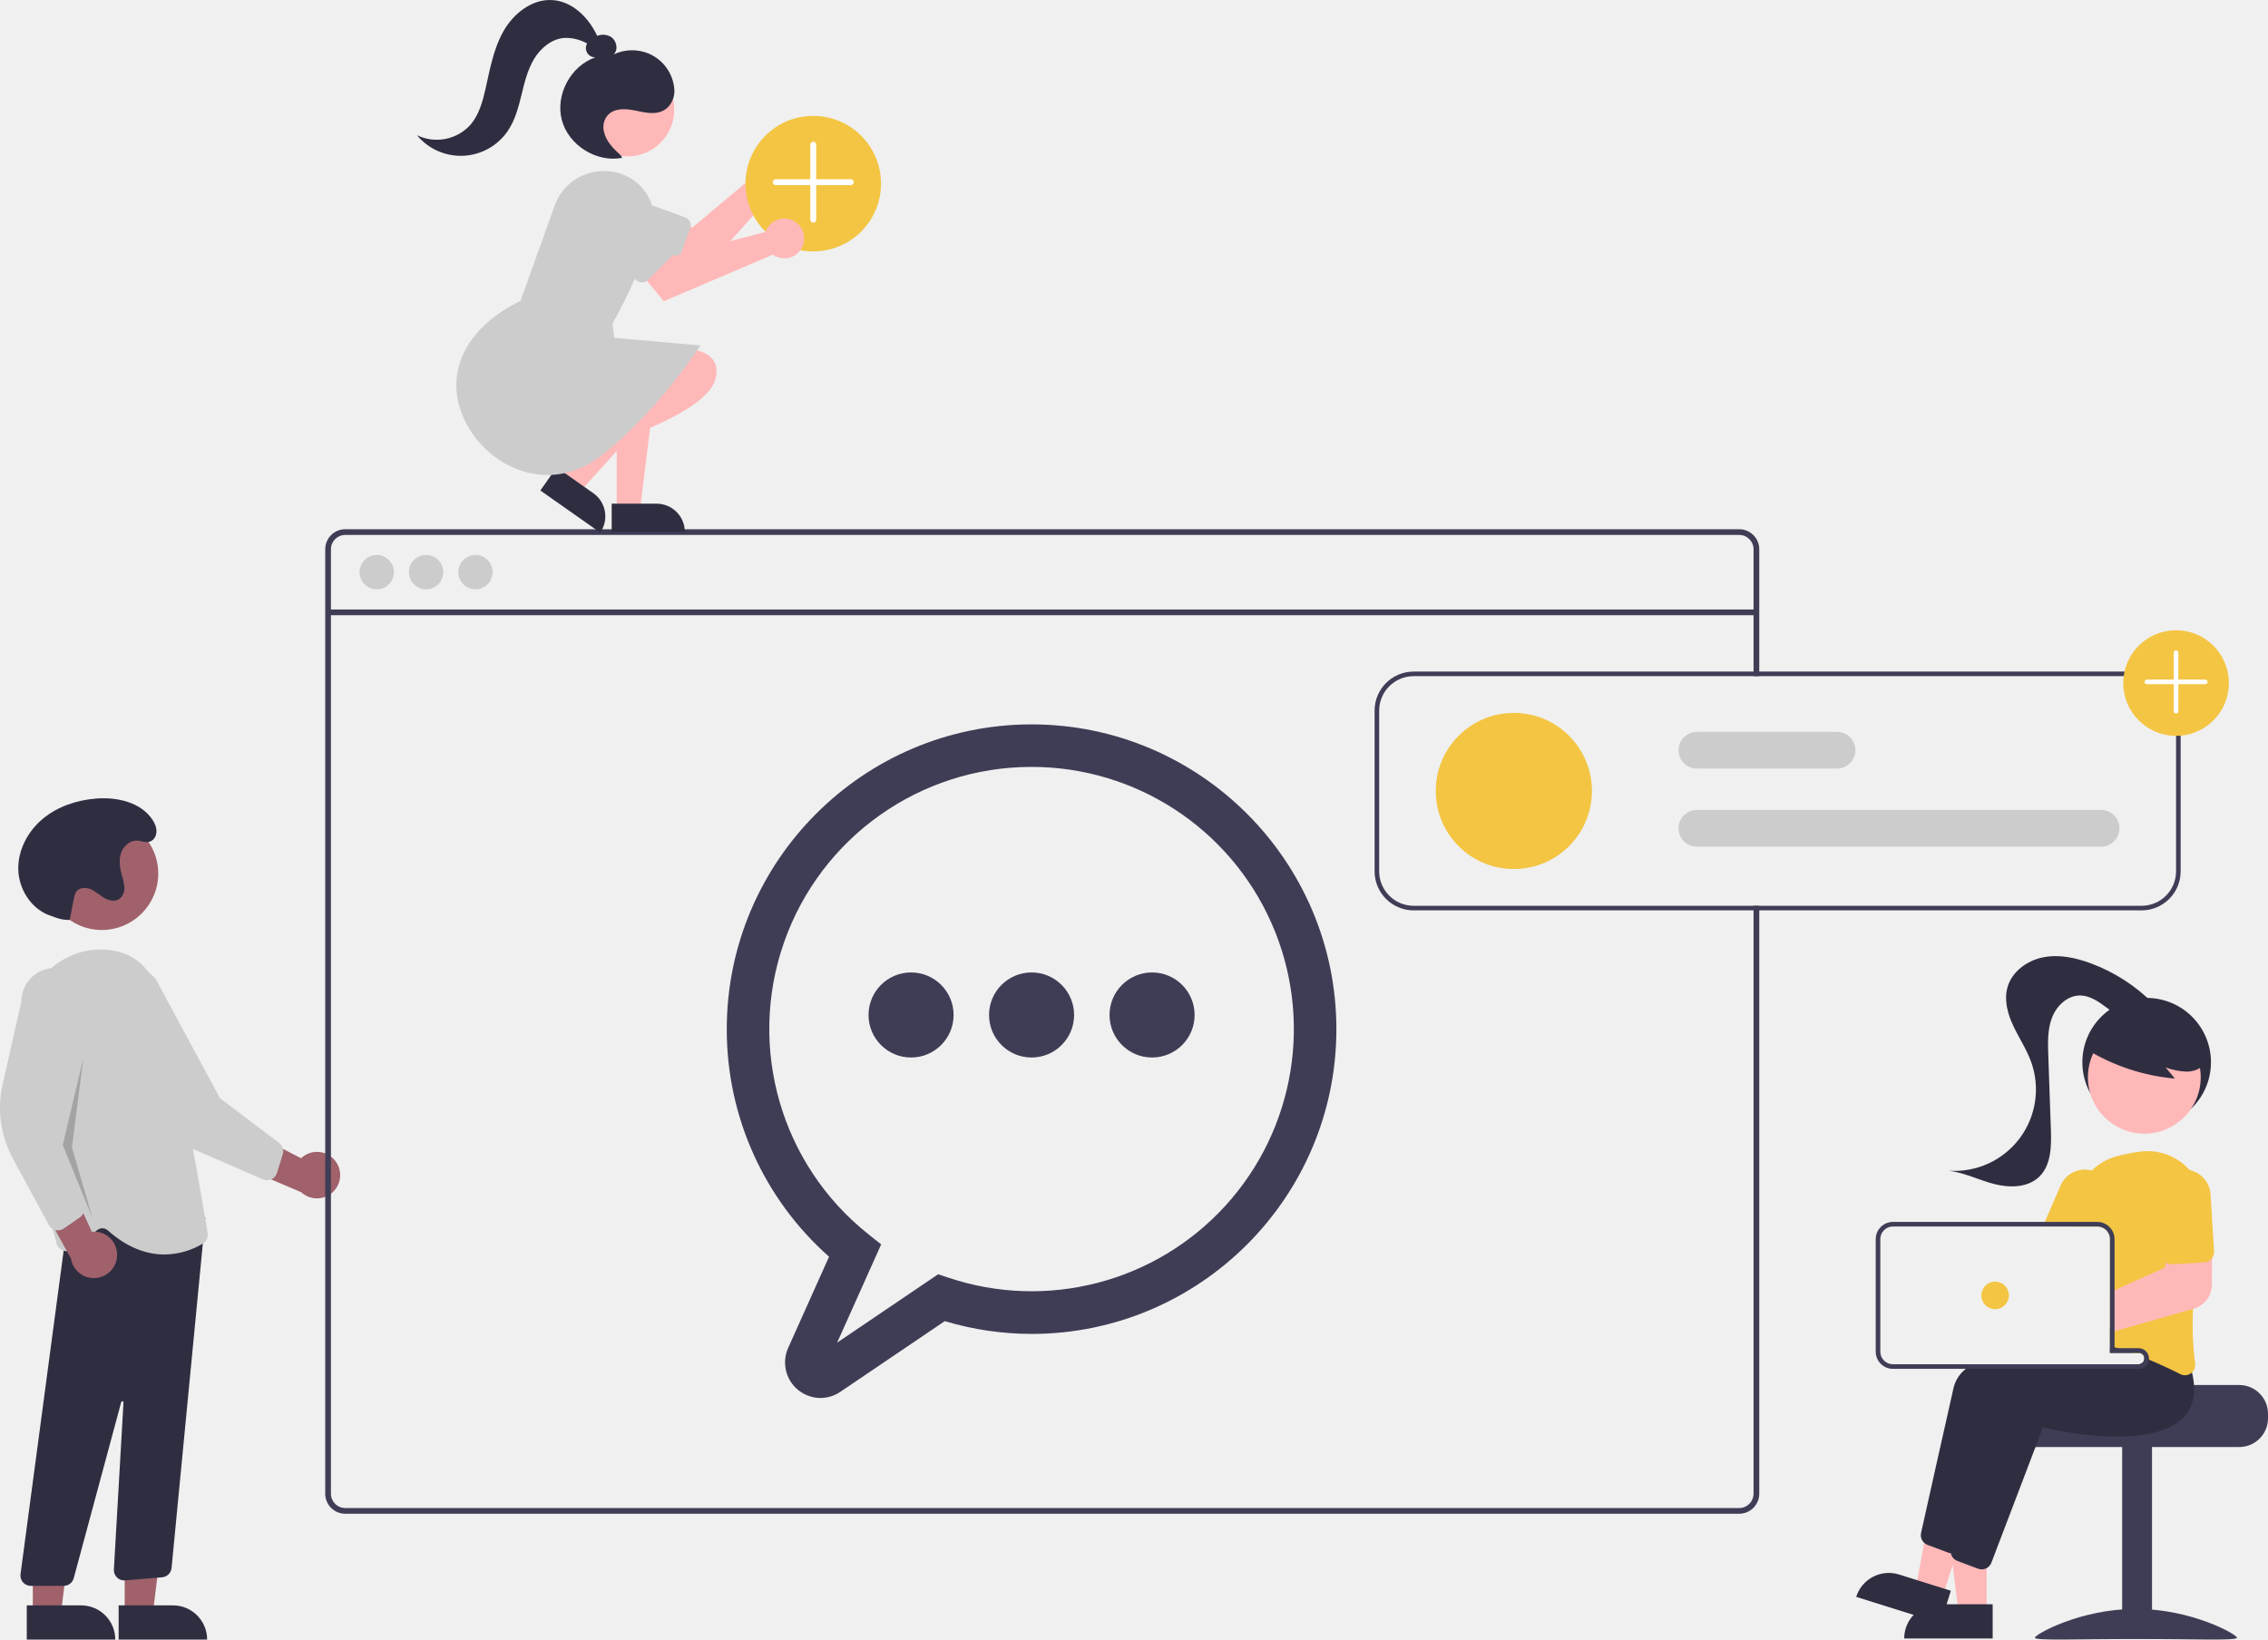
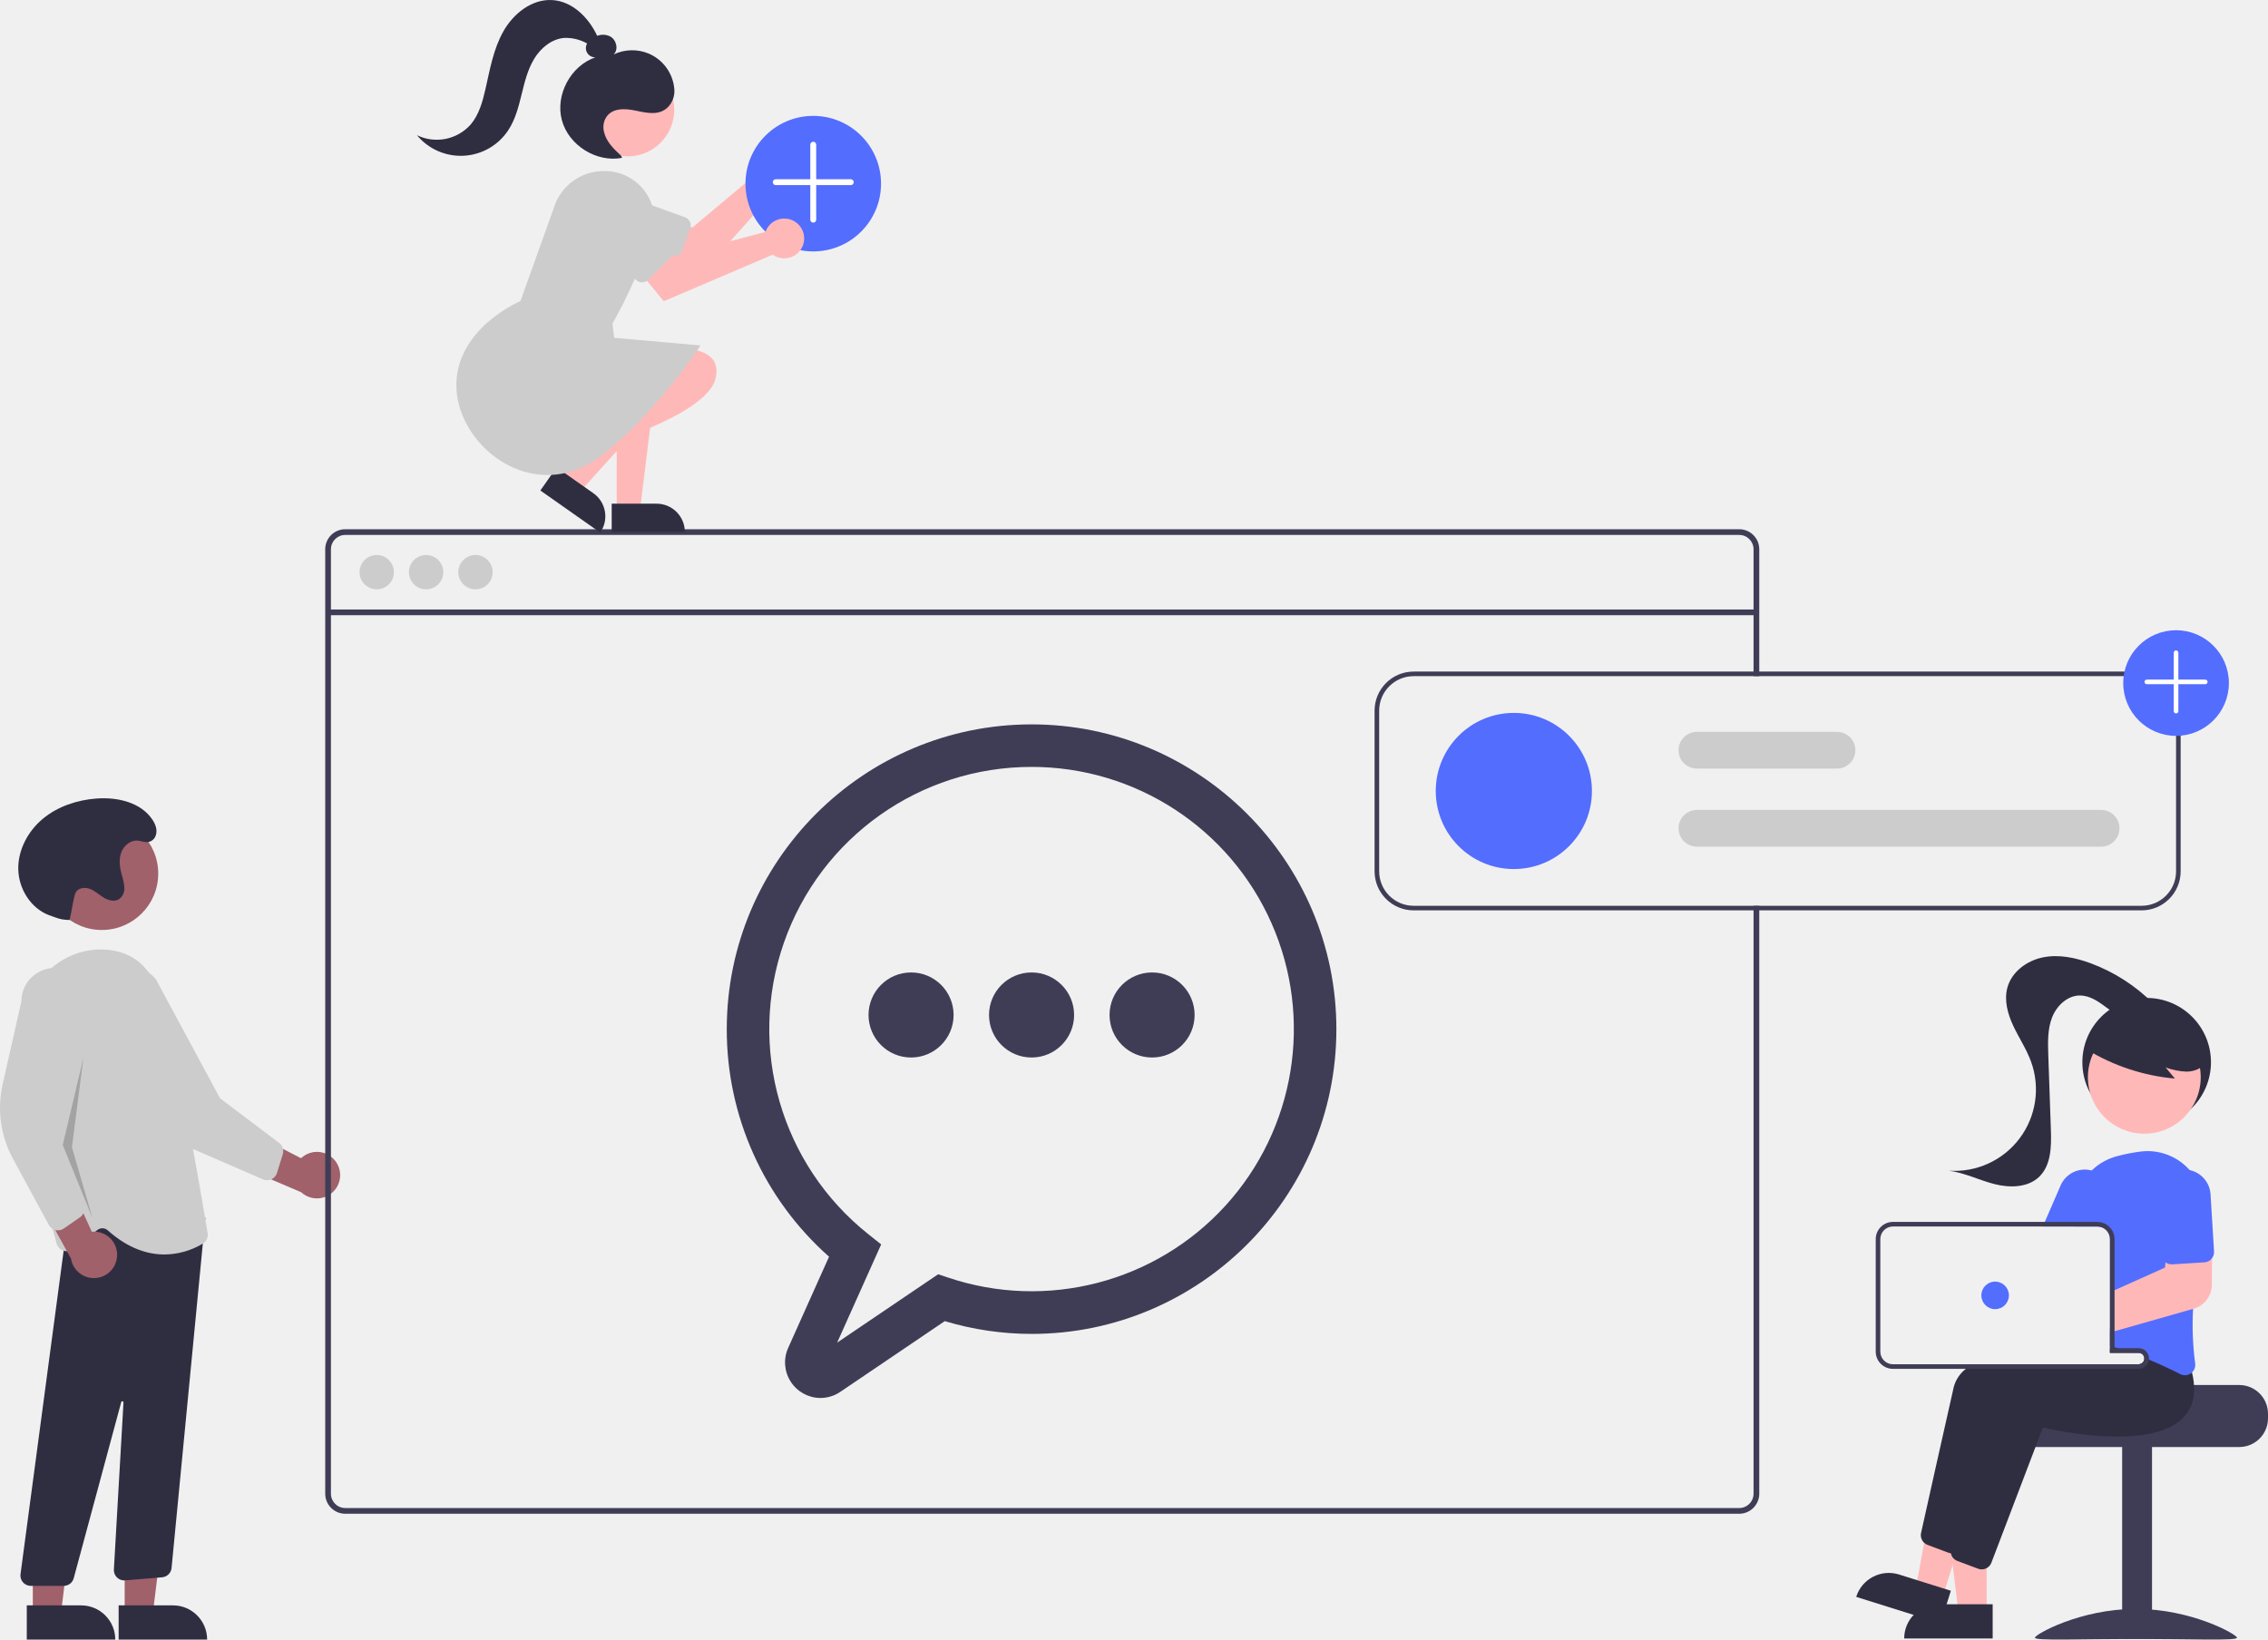
<svg xmlns="http://www.w3.org/2000/svg" data-name="Layer 1" width="987.587" height="714.028" viewBox="0 0 987.587 714.028">
  <path d="M252.615,599.14a10.056,10.056,0,0,0-15.32-1.744l-31.754-16.39,1.974,18.464,29.852,12.734a10.11,10.11,0,0,0,15.249-13.064Z" transform="translate(-106.2065 -92.98608)" fill="#a0616a" />
  <path d="M224.395,606.572a4.505,4.505,0,0,1-3.669.039L190.564,593.527a46.373,46.373,0,0,1-23.462-22.698l-15.857-33.471a14.497,14.497,0,1,1,22.901-17.781l27.873,51.714,25.737,19.442a4.515,4.515,0,0,1,1.587,4.921l-2.526,8.159a4.506,4.506,0,0,1-1.524,2.211A4.455,4.455,0,0,1,224.395,606.572Z" transform="translate(-106.2065 -92.98608)" fill="#ccc" />
  <circle cx="44.34" cy="380.447" r="24.561" fill="#a0616a" />
  <polygon points="54.289 702.644 66.548 702.643 72.381 655.355 54.286 655.356 54.289 702.644" fill="#a0616a" />
  <path d="M157.868,792.126h38.531a0,0,0,0,1,0,0V807.013a0,0,0,0,1,0,0H172.755a14.887,14.887,0,0,1-14.887-14.887v0A0,0,0,0,1,157.868,792.126Z" transform="translate(248.097 1506.145) rotate(179.9974)" fill="#2f2e41" />
  <polygon points="14.289 702.644 26.548 702.643 32.381 655.355 14.286 655.356 14.289 702.644" fill="#a0616a" />
  <path d="M117.868,792.126h38.531a0,0,0,0,1,0,0V807.013a0,0,0,0,1,0,0H132.755a14.887,14.887,0,0,1-14.887-14.887v0a0,0,0,0,1,0,0Z" transform="translate(168.097 1506.147) rotate(179.9974)" fill="#2f2e41" />
  <path d="M116.214,782.094a4.499,4.499,0,0,1-1.075-3.559l21.465-160.985,53.329,9.057,5.691-3.415L180.906,775.936a4.512,4.512,0,0,1-4.096,3.964l-16.148,1.346a4.499,4.499,0,0,1-4.866-4.742l4.181-72.742a.5.5,0,0,0-.982-.16l-20.683,76.7a4.508,4.508,0,0,1-4.345,3.329H119.6A4.498,4.498,0,0,1,116.214,782.094Z" transform="translate(-106.2065 -92.98608)" fill="#2f2e41" />
  <path d="M153.147,628.819a3.533,3.533,0,0,0-4.516-.188l-10.662,8.293a4.496,4.496,0,0,1-7.087-2.307c-5.23-18.315-17.078-64.418-14.159-96.866,1.655-18.393,17.537-32.371,35.405-31.198,12.216.814,20.252,7.861,23.886,20.944,8.923,32.122,18.728,91.044,20.603,102.53a4.48,4.48,0,0,1-2.136,4.589,32.939,32.939,0,0,1-16.692,4.697C170.669,639.313,162.132,636.834,153.147,628.819Z" transform="translate(-106.2065 -92.98608)" fill="#ccc" />
  <path d="M157.17,640.245a10.056,10.056,0,0,0-10.979-10.827l-14.872-32.493-9.842,15.747,15.631,28.442a10.11,10.11,0,0,0,20.061-.869Z" transform="translate(-106.2065 -92.98608)" fill="#a0616a" />
  <path d="M130.377,628.678a4.505,4.505,0,0,1-2.911-2.233L111.807,597.536a46.374,46.374,0,0,1-4.454-32.339l8.178-36.123a14.497,14.497,0,1,1,28.993.142l-9.981,57.893,8.254,31.181a4.515,4.515,0,0,1-1.789,4.852l-7.023,4.861a4.506,4.506,0,0,1-2.564.8A4.455,4.455,0,0,1,130.377,628.678Z" transform="translate(-106.2065 -92.98608)" fill="#ccc" />
  <polygon points="36.325 460.644 27.325 498.644 40.325 530.644 31.325 499.644 36.325 460.644" opacity="0.2" />
  <path d="M136.531,493.63a16.539,16.539,0,0,1-6.388-1.156c-.894-.345-1.822-.628-2.715-.973-7.882-3.045-13.074-11.439-13.26-19.886s4.189-16.646,10.685-22.05,14.91-8.177,23.335-8.819c9.075-.691,19.294,1.61,24.365,9.168,1.35,2.012,2.294,4.453,1.494,6.882a4.404,4.404,0,0,1-1.241,1.906c-2.265,2.015-4.522.5-6.831.366-3.173-.184-6.023,2.385-7.048,5.394s-.573,6.322.254,9.391a23.459,23.459,0,0,1,1.183,5.71,5.741,5.741,0,0,1-2.379,5.055c-1.983,1.199-4.587.505-6.571-.692s-3.698-2.86-5.842-3.741-5.022-.685-6.27,1.267a6.935,6.935,0,0,0-.793,2.289c-1.118,5.095-.861,4.795-1.98,9.89Z" transform="translate(-106.2065 -92.98608)" fill="#2f2e41" />
  <path d="M863.54,323.466h-607a8.728,8.728,0,0,0-8.72,8.72v411.32a8.728,8.728,0,0,0,8.72,8.72h607a8.712,8.712,0,0,0,6.63-3.06,2.04,2.04,0,0,0,.19-.24,8.165,8.165,0,0,0,1.25-2.11,8.499,8.499,0,0,0,.66-3.31v-256.05h-2.49v256.05a6.179,6.179,0,0,1-1.03,3.42,6.453,6.453,0,0,1-2.36,2.12,6.182,6.182,0,0,1-2.85.69h-607a6.238,6.238,0,0,1-6.23-6.23v-411.32a6.238,6.238,0,0,1,6.23-6.23h607a6.239,6.239,0,0,1,6.24,6.23v55.27H872.27v-55.27A8.729,8.729,0,0,0,863.54,323.466Z" transform="translate(-106.2065 -92.98608)" fill="#3f3d56" />
  <rect x="142.855" y="265.433" width="621.957" height="2.493" fill="#3f3d56" />
  <circle cx="164.044" cy="249.18" r="7.478" fill="#ccc" />
  <circle cx="185.544" cy="249.18" r="7.478" fill="#ccc" />
  <circle cx="207.045" cy="249.18" r="7.478" fill="#ccc" />
  <path d="M463.463,701.81a15.479,15.479,0,0,1-14.066-21.782l17.816-39.75a131.986,131.986,0,0,1-44.541-99.096c0-73.185,59.541-132.727,132.727-132.727s132.727,59.542,132.727,132.727S628.584,673.91,555.398,673.91a131.985,131.985,0,0,1-37.798-5.567l-45.47,30.782A15.433,15.433,0,0,1,463.463,701.81ZM555.398,426.976a114.141,114.141,0,0,0-71.106,203.479l5.613,4.476-19.17,42.773,43.991-29.782,4.344,1.459A114.175,114.175,0,1,0,555.398,426.976Z" transform="translate(-106.2065 -92.98608)" fill="#3f3d56" />
  <circle cx="449.192" cy="442.024" r="18.52" fill="#3f3d56" />
  <circle cx="396.718" cy="442.024" r="18.52" fill="#3f3d56" />
  <circle cx="501.665" cy="442.024" r="18.52" fill="#3f3d56" />
  <path d="M1021.118,461.708h-176a8,8,0,1,1,0-16h176a8,8,0,0,1,0,16Z" transform="translate(-106.2065 -92.98608)" fill="#ccc" />
  <path d="M906.118,427.708h-61a8,8,0,1,1,0-16h61a8,8,0,0,1,0,16Z" transform="translate(-106.2065 -92.98608)" fill="#ccc" />
-   <circle cx="659.195" cy="344.47" r="34" fill="#f3c543" />
+   <circle cx="659.195" cy="344.47" r="34" fill="#536dfe" />
  <path d="M1038.76,385.456h-317a17.024,17.024,0,0,0-17,17v70a17.024,17.024,0,0,0,17,17h317a17.024,17.024,0,0,0,17-17v-70A17.024,17.024,0,0,0,1038.76,385.456Zm15,87a15.018,15.018,0,0,1-15,15h-317a15.018,15.018,0,0,1-15-15v-70a15.018,15.018,0,0,1,15-15h317a15.018,15.018,0,0,1,15,15Z" transform="translate(-106.2065 -92.98608)" fill="#3f3d56" />
-   <circle cx="947.554" cy="297.47" r="23" fill="#f3c543" />
+   <circle cx="947.554" cy="297.47" r="23" fill="#536dfe" />
  <path d="M1053.053,403.391a.996.996,0,0,1-.293-.707V377.228a1.0 1,0,1,1,2,0V402.684a1,1,0,0,1-1.707.707Z" transform="translate(-106.2065 -92.98608)" fill="#fff" />
  <path d="M1040.325,390.663a1,1,0,0,1,.707-1.707h25.456a1.0 1,0,1,1,0,2h-25.456A.996.996,0,0,1,1040.325,390.663Z" transform="translate(-106.2065 -92.98608)" fill="#fff" />
  <path d="M1081.294,696.163h-48.01c0,1.38-49.48,2.5-49.48,2.5a12.86,12.86,0,0,0-2.11,2,12.41,12.41,0,0,0-2.9,8v2a12.505,12.505,0,0,0,12.5,12.5h90a12.511,12.511,0,0,0,12.5-12.5v-2A12.517,12.517,0,0,0,1081.294,696.163Z" transform="translate(-106.2065 -92.98608)" fill="#3f3d56" />
  <rect x="924.082" y="629.68" width="13" height="84" fill="#3f3d56" />
  <path d="M1080.289,806.209c0,1.405-19.699.543-44,.543s-44,.861-44-.543,19.699-12.543,44-12.543S1080.289,804.805,1080.289,806.209Z" transform="translate(-106.2065 -92.98608)" fill="#3f3d56" />
  <circle cx="934.753" cy="462.608" r="28" fill="#2f2e41" />
  <polygon points="865.073 702.175 852.813 702.174 846.98 654.886 865.075 654.887 865.073 702.175" fill="#ffb8b8" />
  <path d="M844.056,698.671h23.644a0,0,0,0,1,0,0v14.887a0,0,0,0,1,0,0H829.169a0,0,0,0,1,0,0v0A14.887,14.887,0,0,1,844.056,698.671Z" fill="#2f2e41" />
  <polygon points="845.935 695.332 834.238 691.661 842.83 644.796 860.094 650.214 845.935 695.332" fill="#ffb8b8" />
  <path d="M930.708,779.653H954.352a0,0,0,0,1,0,0v14.887a0,0,0,0,1,0,0H915.821a0,0,0,0,1,0,0v0A14.887,14.887,0,0,1,930.708,779.653Z" transform="translate(172.3638 -336.8571) rotate(17.42262)" fill="#2f2e41" />
  <path d="M1048.46,687.965a37.872,37.872,0,0,0-1.52-7.02l-2.29-2.88-5.96-7.48-.26.01c-.44.02-2.271.12-5.1.34h-.03c-1.75.14-3.89.32-6.32.55-.64.07-1.31.13-2,.2v10.44h12.5a2.504,2.504,0,0,1,2.48,2.18c.01.11.02.21.02.32a2.501,2.501,0,0,1-2.5,2.5h-72.6a28.404,28.404,0,0,0-2.66,2,14.882,14.882,0,0,0-5.25,7.86c-4.24,18.64-11.97,53.4-14.25,63.61a4.538,4.538,0,0,0,1.35,4.28,4.436,4.436,0,0,0,1.47.91l9.02,3.38a4.792,4.792,0,0,0,1.15.27c.05,0,.09.01.14.01a2.614,2.614,0,0,0,.28.01,4.532,4.532,0,0,0,4.21-2.9l7.12-18.68,10.97-28.8,4.34-11.39c5.03,1.18,47.23,10.52,61.36-4.53a16.068,16.068,0,0,0,3.24-5.11A20.802,20.802,0,0,0,1048.46,687.965Z" transform="translate(-106.2065 -92.98608)" fill="#2f2e41" />
  <path d="M1060.7,690.685c-.22-.89-.47-1.81-.76-2.74l-8.25-10.36-.26.01c-.52.03-2.99.16-6.78.47-4.3.36-10.31.94-17.06,1.85-.2.02-.41.05-.61.08-.66.09-1.33.18-2,.28v1.85h12.5a2.504,2.504,0,0,1,2.48,2.18c.01.11.02.21.02.32a2.501,2.501,0,0,1-2.5,2.5H993.3c-1.93.63-3.79,1.29-5.57,2-9.34,3.7-16.33,8.55-17.76,14.86-.48,2.12-1.01,4.45-1.57,6.93-2.08,9.22-4.61,20.51-6.9,30.77v.01c-.47,2.12-.94,4.18-1.39,6.18-1.91,8.6-3.53,15.89-4.39,19.72-.02.11-.04.21-.06.32v.02a4.667,4.667,0,0,0,.28,2.29l.01.01v.01a4.43,4.43,0,0,0,1.3,1.79,4.593,4.593,0,0,0,1.29.75l9.02,3.38a4.58,4.58,0,0,0,1.57.29,4.435,4.435,0,0,0,2.15-.55,4.501,4.501,0,0,0,2.06-2.35l19.42-50.96,3.01-7.91c5.03,1.18,47.23,10.51,61.36-4.53a16.891,16.891,0,0,0,4.48-11.07A29.687,29.687,0,0,0,1060.7,690.685Z" transform="translate(-106.2065 -92.98608)" fill="#2f2e41" />
-   <path d="M1059.59,602.465c-.16-.19-.33-.38-.51-.56a24.472,24.472,0,0,0-20.97-7.39,79.362,79.362,0,0,0-9.91,1.95,24.981,24.981,0,0,0-11.18,6.27,24.414,24.414,0,0,0-7.41,18.2c.04,1.37.05,2.77.03,4.19,0,.66-.01,1.33-.02,2h9.86a5.32,5.32,0,0,1,1.27.15,5.511,5.511,0,0,1,4.23,5.35v46.52c.67.19,1.34.38,2,.58.21.07.41.13.61.19.23.07.46.14.68.21q3.045.945,5.95,2h3.26a2.504,2.504,0,0,1,2.48,2.18c.68.27,1.34.54,1.99.81,2.31.96,4.5,1.92,6.51,2.85,2.71,1.24,5.12,2.42,7.14,3.45a4.587,4.587,0,0,0,2.05.5,4.404,4.404,0,0,0,2.6-.86,5.529,5.529,0,0,0,.45-.37,4.505,4.505,0,0,0,1.37-3.98,128.086,128.086,0,0,1-.9-23.7c.28-6.65.88-13.47,1.66-20.06.42-3.57.89-7.07,1.38-10.44.47-3.22.97-6.31,1.46-9.23A24.607,24.607,0,0,0,1059.59,602.465Z" transform="translate(-106.2065 -92.98608)" fill="#f3c543" />
-   <path d="M1018.6,603.285a11.859,11.859,0,0,0-1.58-.55,11.499,11.499,0,0,0-13.54,6.53l-6.87,15.86-.86,2h23.73a5.32,5.32,0,0,1,1.27.15l.8-1.85,3.04-7.02A11.511,11.511,0,0,0,1018.6,603.285Z" transform="translate(-106.2065 -92.98608)" fill="#f3c543" />
+   <path d="M1059.59,602.465c-.16-.19-.33-.38-.51-.56a24.472,24.472,0,0,0-20.97-7.39,79.362,79.362,0,0,0-9.91,1.95,24.981,24.981,0,0,0-11.18,6.27,24.414,24.414,0,0,0-7.41,18.2c.04,1.37.05,2.77.03,4.19,0,.66-.01,1.33-.02,2h9.86a5.32,5.32,0,0,1,1.27.15,5.511,5.511,0,0,1,4.23,5.35v46.52c.67.19,1.34.38,2,.58.21.07.41.13.61.19.23.07.46.14.68.21q3.045.945,5.95,2h3.26a2.504,2.504,0,0,1,2.48,2.18c.68.27,1.34.54,1.99.81,2.31.96,4.5,1.92,6.51,2.85,2.71,1.24,5.12,2.42,7.14,3.45a4.587,4.587,0,0,0,2.05.5,4.404,4.404,0,0,0,2.6-.86,5.529,5.529,0,0,0,.45-.37,4.505,4.505,0,0,0,1.37-3.98,128.086,128.086,0,0,1-.9-23.7c.28-6.65.88-13.47,1.66-20.06.42-3.57.89-7.07,1.38-10.44.47-3.22.97-6.31,1.46-9.23A24.607,24.607,0,0,0,1059.59,602.465Z" transform="translate(-106.2065 -92.98608)" fill="#536dfe" />
+   <path d="M1018.6,603.285a11.859,11.859,0,0,0-1.58-.55,11.499,11.499,0,0,0-13.54,6.53l-6.87,15.86-.86,2h23.73a5.32,5.32,0,0,1,1.27.15l.8-1.85,3.04-7.02A11.511,11.511,0,0,0,1018.6,603.285Z" transform="translate(-106.2065 -92.98608)" fill="#536dfe" />
  <circle cx="933.729" cy="469.16" r="24.561" fill="#ffb8b8" />
  <path d="M1014.933,550.079a88.591,88.591,0,0,0,38.326,12.628l-4.04-4.841a29.688,29.688,0,0,0,9.171,1.821c3.13-.049,6.41-1.254,8.186-3.832a9.342,9.342,0,0,0,.625-8.63,17.694,17.694,0,0,0-5.566-6.96,33.139,33.139,0,0,0-30.844-5.512,19.806,19.806,0,0,0-9.212,5.909c-2.328,2.872-6.811,5.432-5.619,8.932Z" transform="translate(-106.2065 -92.98608)" fill="#2f2e41" />
  <path d="M1044.066,530.258a75.485,75.485,0,0,0-27.463-17.759c-6.639-2.459-13.865-3.979-20.805-2.582s-13.504,6.198-15.44,13.008c-1.583,5.568.052,11.564,2.509,16.806s5.738,10.102,7.725,15.54a35.468,35.468,0,0,1-35.689,47.562c6.819.914,13.105,4.119,19.771,5.825s14.533,1.59,19.486-3.185c5.241-5.052,5.346-13.267,5.092-20.542q-.565-16.222-1.13-32.445c-.192-5.515-.356-11.208,1.633-16.356s6.716-9.656,12.235-9.609c4.183.035,7.884,2.569,11.239,5.068s6.904,5.165,11.071,5.536,8.923-2.711,8.611-6.883Z" transform="translate(-106.2065 -92.98608)" fill="#2f2e41" />
  <path d="M1064.21,632.505l-14.02.38-1.02,9.85-.23,2.28-21.96,9.86-2,.9v17.53l2-.57,6.32-1.8h.03l27.84-7.93.32-.09a10.879,10.879,0,0,0,7.86-10.35l.07-11.63.06-8.57Z" transform="translate(-106.2065 -92.98608)" fill="#ffb8b8" />
-   <path d="M1068.77,613.025a11.502,11.502,0,0,0-22.96,1.41l1.53,24.96a4.486,4.486,0,0,0,1.83,3.34,4.435,4.435,0,0,0,2.94.87l10.72-.66,3.25-.2a4.385,4.385,0,0,0,3.1-1.51,3.137,3.137,0,0,0,.24-.3,4.469,4.469,0,0,0,.88-2.96Z" transform="translate(-106.2065 -92.98608)" fill="#f3c543" />
+   <path d="M1068.77,613.025a11.502,11.502,0,0,0-22.96,1.41l1.53,24.96a4.486,4.486,0,0,0,1.83,3.34,4.435,4.435,0,0,0,2.94.87l10.72-.66,3.25-.2a4.385,4.385,0,0,0,3.1-1.51,3.137,3.137,0,0,0,.24-.3,4.469,4.469,0,0,0,.88-2.96Z" transform="translate(-106.2065 -92.98608)" fill="#536dfe" />
  <path d="M1028.27,680.125h-1.29v-.13c-.66.09-1.33.18-2,.28v1.85h9.24Q1031.31,681.075,1028.27,680.125Zm0,0h-1.29v-.13c-.66.09-1.33.18-2,.28v1.85h9.24Q1031.31,681.075,1028.27,680.125Zm9.21,0h-10.5v-47.5a7.511,7.511,0,0,0-5.43-7.2,7.051,7.051,0,0,0-2.07-.3h-89a7.509,7.509,0,0,0-7.5,7.5v49a7.503,7.503,0,0,0,7.5,7.5h107a4.505,4.505,0,0,0,4.47-4.01,3.903,3.903,0,0,0,.03-.49A4.507,4.507,0,0,0,1037.48,680.125Zm2.5,4.5a2.501,2.501,0,0,1-2.5,2.5h-107a5.503,5.503,0,0,1-5.5-5.5v-49a5.503,5.503,0,0,1,5.5-5.5h89a5.32,5.32,0,0,1,1.27.15,5.511,5.511,0,0,1,4.23,5.35v49.5h12.5a2.504,2.504,0,0,1,2.48,2.18C1039.97,684.415,1039.98,684.515,1039.98,684.625Zm-11.71-4.5h-1.29v-.13c-.66.09-1.33.18-2,.28v1.85h9.24Q1031.31,681.075,1028.27,680.125Z" transform="translate(-106.2065 -92.98608)" fill="#3f3d56" />
-   <circle cx="868.77" cy="564.141" r="6" fill="#f3c543" />
+   <circle cx="868.77" cy="564.141" r="6" fill="#536dfe" />
  <path d="M439.06,164.354a8.701,8.701,0,0,0,.041,1.37l-31.402,26.354-9.364-3.391-6.964,13.464,20.474,9.745,34.33-38.524a8.676,8.676,0,1,0-7.114-9.018Z" transform="translate(-106.2065 -92.98608)" fill="#ffb8b8" />
  <path d="M396.945,208.609l-30.324-10.945a11.159,11.159,0,1,1,7.577-20.993l30.324,10.945a3.719,3.719,0,0,1,2.236,4.761l-5.051,13.996a3.725,3.725,0,0,1-4.762,2.236Z" transform="translate(-106.2065 -92.98608)" fill="#ccc" />
  <polygon points="268.53 222.252 278.664 222.251 283.485 183.161 268.528 183.162 268.53 222.252" fill="#ffb8b8" />
  <path d="M372.565,312.342h31.851a0,0,0,0,1,0,0v12.306a0,0,0,0,1,0,0H384.871a12.306,12.306,0,0,1-12.306-12.306v0A0,0,0,0,1,372.565,312.342Z" transform="translate(670.7879 543.9854) rotate(179.9974)" fill="#2f2e41" />
  <polygon points="243.484 209.16 251.774 214.989 278.202 185.786 265.967 177.184 243.484 209.16" fill="#ffb8b8" />
  <path d="M342.143,304.569h31.851a0,0,0,0,1,0,0v12.306a0,0,0,0,1,0,0H354.448a12.306,12.306,0,0,1-12.306-12.306v0a0,0,0,0,1,0,0Z" transform="translate(366.0605 677.8653) rotate(-144.8891)" fill="#2f2e41" />
  <path d="M396.912,244.822s25.291-2.984,20.751,13.428-55.121,30.585-55.121,30.585Z" transform="translate(-106.2065 -92.98608)" fill="#ffb8b8" />
  <circle cx="273.298" cy="47.794" r="20.303" fill="#ffb8b8" />
  <path d="M314.757,285.474c-11.553-13.452-15.595-34.098,2.828-51.269a60.725,60.725,0,0,1,15.28-10.147l14.849-41.525a22.628,22.628,0,0,1,20.911-15.042,21.655,21.655,0,0,1,21.007,13.509,18.796,18.796,0,0,1,.583,13.312,213.825,213.825,0,0,1-17.325,39.64l.768,6.142,37.532,3.336-.35.569c-.183.297-18.551,28.284-42.05,46.861-8.035,6.352-16.343,8.984-24.185,8.983C332.713,299.843,321.898,293.789,314.757,285.474Z" transform="translate(-106.2065 -92.98608)" fill="#ccc" />
  <path d="M311.215,147.149c3.592-4.28,5.133-9.879,6.372-15.327,1.961-8.621,3.478-17.535,7.835-25.228,4.356-7.693,12.363-14.067,21.191-13.582,8.777.482,15.874,7.544,19.64,15.579a6.987,6.987,0,0,1,5.674.274c2.715,1.487,3.73,5.712,1.47,7.828a18.757,18.757,0,0,1,15.274-.381,18.463,18.463,0,0,1,11.184,15.668,10.066,10.066,0,0,1-2.676,7.552c-3.895,4.01-9.405,2.627-14.304,1.605-4.627-.965-10.263-1.225-12.87,3.183a8.263,8.263,0,0,0-.804,6.039c.999,4.401,4.257,7.467,7.418,10.401l.517.96c-11.162,2.177-23.35-5.446-26.278-16.435s3.851-23.665,14.616-27.331h0a4.025,4.025,0,0,1-3.614-6.032,19.136,19.136,0,0,0-9.767-2.437c-5.56.365-10.372,4.323-13.266,9.085-2.894,4.762-4.204,10.289-5.532,15.701-1.327,5.412-2.764,10.928-5.858,15.562a24.765,24.765,0,0,1-39.678,2.035A19.764,19.764,0,0,0,311.215,147.149Z" transform="translate(-106.2065 -92.98608)" fill="#2f2e41" />
-   <circle cx="354.129" cy="79.982" r="29.512" fill="#f3c543" />
+   <circle cx="354.129" cy="79.982" r="29.512" fill="#536dfe" />
  <path d="M459.428,189.565a1.278,1.278,0,0,1-.376-.907v-32.663a1.283,1.283,0,0,1,2.566,0v32.663a1.283,1.283,0,0,1-2.19.907Z" transform="translate(-106.2065 -92.98608)" fill="#fff" />
  <path d="M443.096,173.234a1.283,1.283,0,0,1,.907-2.19h32.663a1.283,1.283,0,1,1,0,2.566h-32.663A1.278,1.278,0,0,1,443.096,173.234Z" transform="translate(-106.2065 -92.98608)" fill="#fff" />
  <path d="M440.077,192.707a8.703,8.703,0,0,0-.545,1.257l-39.626,10.508-7.035-7.049-12.026,9.227,14.39,17.523,47.449-20.279a8.676,8.676,0,1,0-2.606-11.187Z" transform="translate(-106.2065 -92.98608)" fill="#ffb8b8" />
  <path d="M383.146,214.865l-22.796-22.796A11.159,11.159,0,1,1,376.131,176.287l22.796,22.796a3.719,3.719,0,0,1,0,5.26l-10.521,10.522a3.725,3.725,0,0,1-5.261,0Z" transform="translate(-106.2065 -92.98608)" fill="#ccc" />
</svg>
